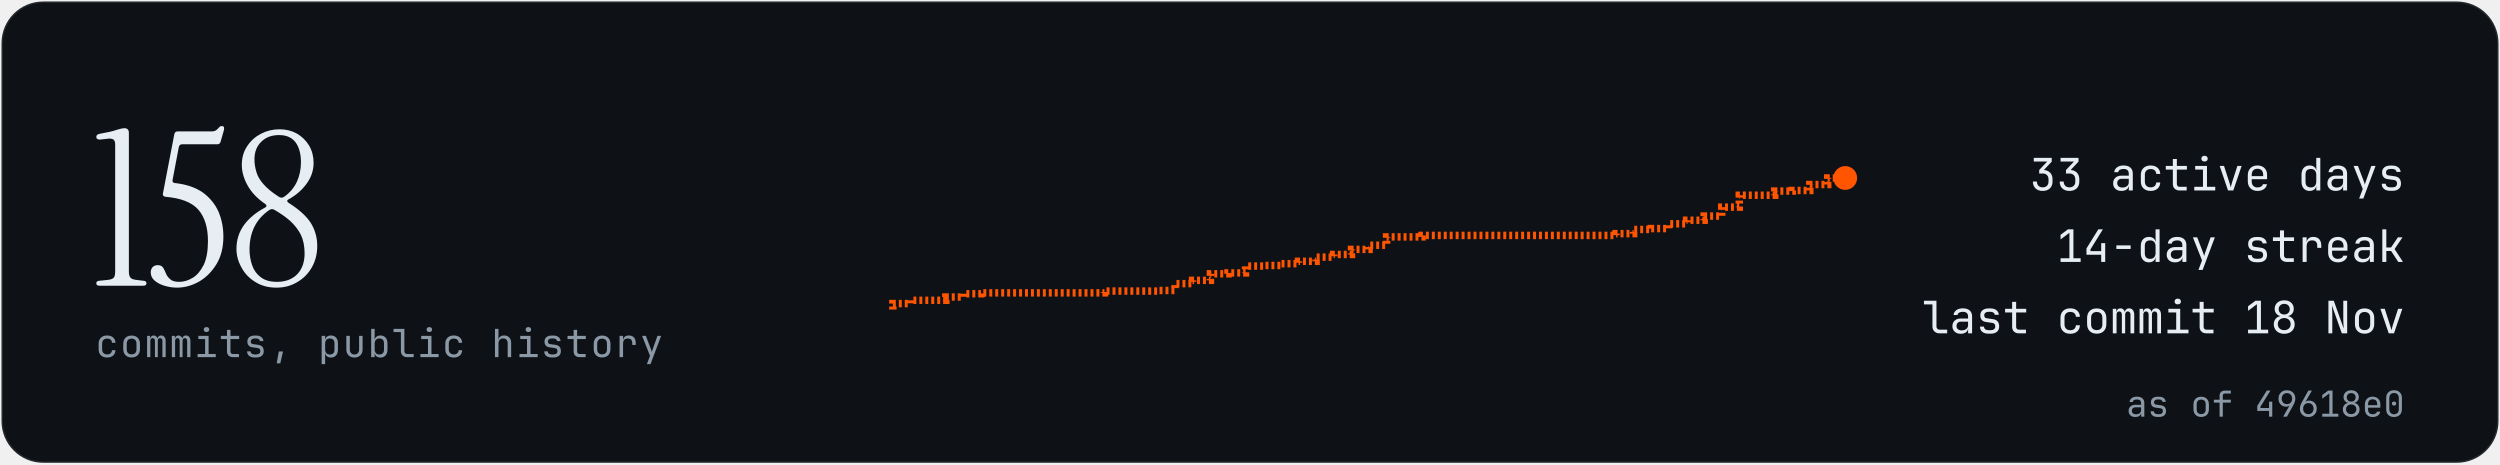
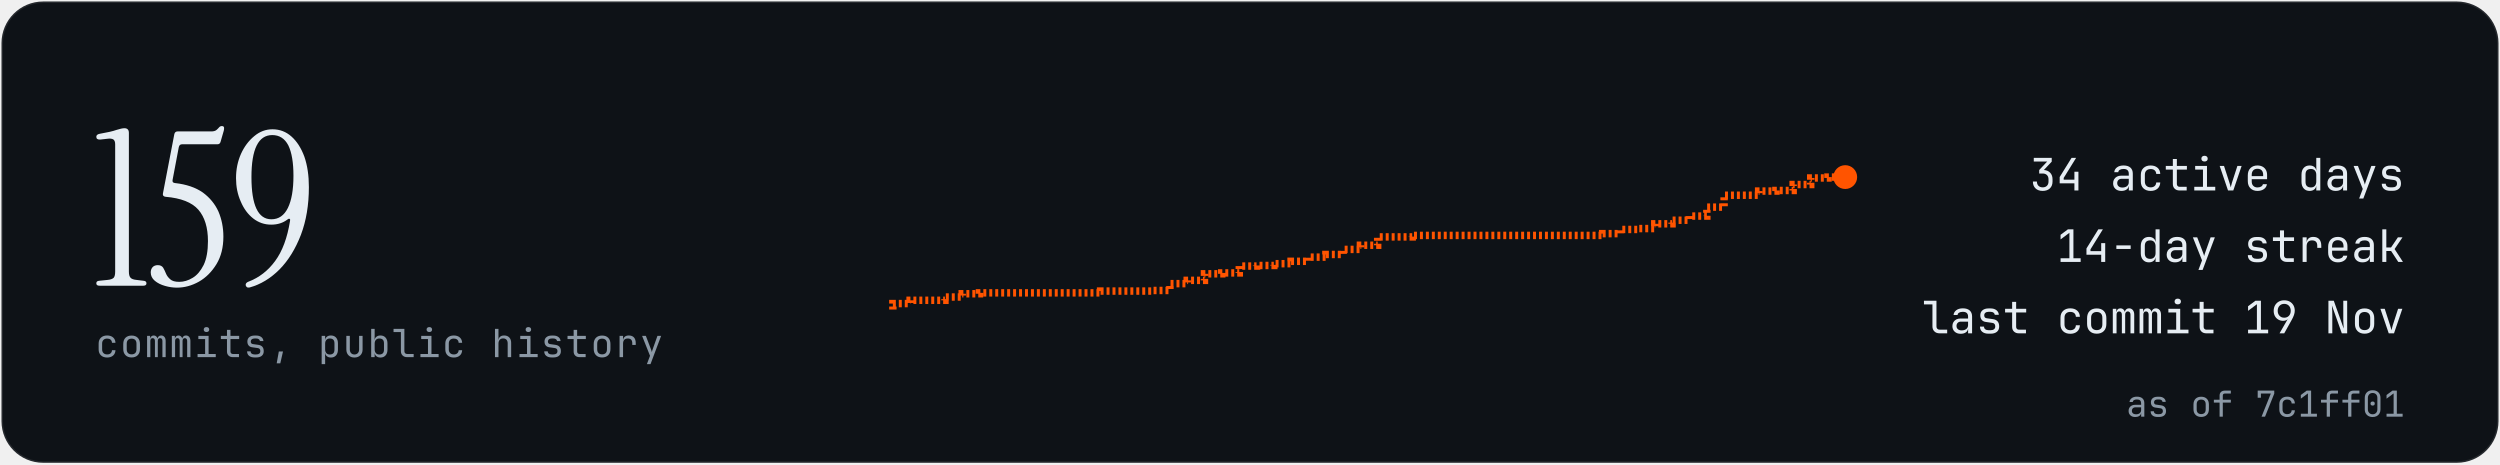
<svg xmlns="http://www.w3.org/2000/svg" viewBox="0 0 840 156" width="840" height="156" role="img" aria-labelledby="cg-title cg-desc">
  <style>.cg-stair{animation:cg-draw 1.6s cubic-bezier(.3,.8,.3,1) both}.cg-bar{transform-box:fill-box;transform-origin:center bottom;animation:cg-rise .4s ease-out both}.cg-flag{animation:cg-fade .4s ease-out 1.6s both}.cg-now-ring{transform-box:fill-box;transform-origin:center;animation:cg-pulse 3.2s ease-out infinite}@keyframes cg-draw{from{stroke-dashoffset:1}to{stroke-dashoffset:0}}@keyframes cg-rise{from{transform:scaleY(0)}to{transform:scaleY(1)}}@keyframes cg-fade{from{opacity:0}to{opacity:1}}@keyframes cg-pulse{from{opacity:.5;transform:scale(1)}to{opacity:0;transform:scale(2.6)}}@media (prefers-reduced-motion:reduce){.cg-stair,.cg-bar,.cg-flag,.cg-now-ring{animation:none}}</style>
  <defs>
    <path id="m44" d="M210 160l 55-306 108 0-70 306-93 0z" />
    <path id="m45" d="M140-290l 0-80 320 0 0 80-320 0z" />
    <path id="m48" d="M300 10q-101 0-160-59-60-58-60-156l 0-320q 0-98 60-157 59-58 160-58 101 0 161 58 59 59 59 157l 0 320q 0 65-27 113-27 49-76 75-50 27-117 27zM300-67q 60 0 97-39 36-38 36-99l 0-320q 0-61-36-100-37-38-97-38-60 0-96 38-37 39-37 100l 0 320q 0 61 37 99 36 39 96 39zM300-310q-27 0-43-15-17-15-17-43 0-27 17-42 16-14 43-14 27 0 44 14 16 15 16 42 0 28-16 43-17 15-44 15z" />
    <path id="m49" d="M90 0l 0-82 198 0 0-570-198 148 0-103 165-123 123 0 0 648 162 0 0 82-450 0z" />
    <path id="m51" d="M289 10q-101 0-160-57-59-56-59-153l 90 0q 0 60 35 95 35 35 95 35 60 0 95-35 35-35 35-95l 0-50q 0-60-35-95-35-35-95-35l-79 0 0-78 179-190-300 0 0-82 402 0 0 84-176 187q 90 7 142 62 52 56 52 147l 0 50q 0 97-59 153-60 57-162 57z" />
    <path id="m52" d="M400 0l 0-160-330 0 0-141 266-429 102 0-278 449 0 39 240 0 0-178 90 0 0 420-90 0z" />
-     <path id="m54" d="M301 10q-70 0-123-30-54-29-84-82-30-52-30-121 0-48 18-99 18-50 49-105l 169-303 100 0-180 313 3 2q 13-17 39-26 26-9 57-9 65 0 114 28 48 29 76 79 27 50 27 116 0 70-30 123-30 54-82 84-53 30-123 30zM300-70q 65 0 106-43 40-43 40-112 0-69-40-112-41-43-106-43-65 0-105 43-41 43-41 112 0 69 41 112 40 43 105 43z" />
-     <path id="m56" d="M300 10q-69 0-122-27-53-27-82-76-30-48-30-111 0-69 40-119 39-50 105-61l 0-3q-57-13-91-58-34-44-34-102 0-57 27-101 27-43 76-68 48-24 111-24 64 0 112 24 48 25 75 68 27 44 27 101 0 58-34 102-34 45-91 58l 0 3q 66 11 106 61 39 50 39 119 0 63-29 111-30 49-82 76-53 27-123 27zM300-422q 56 0 90-33 34-33 34-86 0-53-34-86-34-33-90-33-55 0-89 33-35 33-35 86 0 53 35 86 34 33 89 33zM300-71q 64 0 104-38 40-37 40-97 0-61-40-99-40-37-104-37-64 0-104 37-40 38-40 99 0 60 40 97 40 38 104 38z" />
+     <path id="m55" d="M190 0l 260-648-278 0 0 118-90 0 0-200 464 0 0 84-258 646-98 0z" />
    <path id="m57" d="M195 0l 180-313-3-2q-10 16-37 25-27 10-59 10-63 0-110-29-48-28-75-78-27-50-27-116 0-71 30-124 30-53 83-83 53-30 122-30 71 0 124 29 53 30 83 82 30 53 30 122 0 48-18 98-18 51-49 106l-169 303-105 0zM300-350q 65 0 106-43 40-43 40-112 0-69-40-112-41-43-106-43-65 0-105 43-41 43-41 112 0 69 41 112 40 43 105 43z" />
    <path id="m78" d="M90 0l 0-730 120 0 223 625q-2-25-4-62-3-36-4-77-2-40-2-76l 0-410 87 0 0 730-120 0-222-625q 2 24 4 60 2 37 4 77 1 41 1 78l 0 410-87 0z" />
    <path id="m97" d="M252 10q-85 0-135-48-50-47-50-124 0-51 23-89 23-38 64-60 41-21 94-21l 170 0 0-43q 0-107-117-107-52 0-84 19-32 19-34 53l-90 0q 5-65 61-108 55-42 147-42 100 0 154 48 53 48 53 134l 0 378-89 0 0-100-2 0q-8 51-51 80-43 30-114 30zM274-66q 66 0 105-32 39-32 39-87l 0-77-160 0q-44 0-71 26-28 27-28 71 0 46 31 72 30 27 84 27z" />
    <path id="m98" d="M332 10q-62 0-102-31-40-30-47-84l-1 0 0 105-90 0 0-730 90 0 0 160-2 125 1 0q 8-53 49-84 40-31 102-31 83 0 132 55 49 55 49 150l 0 161q 0 94-49 149-49 55-132 55zM302-68q 57 0 89-30 32-30 32-97l 0-160q 0-68-32-98-32-29-89-29-55 0-87 35-33 35-33 97l 0 150q 0 62 33 97 32 35 87 35z" />
    <path id="m99" d="M308 10q-100 0-160-56-60-56-60-154l 0-150q 0-98 60-154 60-56 160-56 95 0 154 51 58 51 61 139l-90 0q-3-53-36-82-33-28-89-28-59 0-94 33-36 34-36 96l 0 151q 0 62 36 96 35 34 94 34 56 0 89-29 33-29 36-81l 90 0q-3 88-61 139-59 51-154 51z" />
    <path id="m100" d="M268 10q-82 0-131-55-50-55-50-149l 0-161q 0-95 49-150 49-55 132-55 62 0 103 31 40 31 48 84l 1 0-2-125 0-160 90 0 0 730-90 0 0-105-1 0q-7 54-47 84-40 31-102 31zM298-68q 56 0 88-35 32-35 32-97l 0-150q 0-62-32-97-32-35-88-35-57 0-89 29-32 30-32 98l 0 160q 0 67 32 97 32 30 89 30z" />
    <path id="m101" d="M300 10q-97 0-156-59-60-58-60-161l 0-130q 0-103 60-162 59-58 156-58 65 0 114 26 48 26 75 73 27 47 27 111l 0 98-344 0 0 52q 0 61 35 96 35 36 93 36 50 0 83-20 32-19 39-52l 90 0q-9 69-67 109-58 41-145 41zM172-322l 256 0 0-28q 0-65-33-101-34-35-95-35-61 0-94 35-34 36-34 101l 0 28z" />
    <path id="m102" d="M215 0l 0-393-160 0 0-82 160 0 0-115q 0-65 41-103 41-37 113-37l 161 0 0 82-161 0q-64 0-64 58l 0 115 225 0 0 82-225 0 0 393-90 0z" />
    <path id="m104" d="M92 0l 0-730 90 0 0 285 1 0q 7-55 45-85 38-30 101-30 83 0 132 51 49 51 49 139l 0 370-90 0 0-355q 0-62-31-96-32-33-86-33-56 0-88 35-33 35-33 99l 0 350-90 0z" />
    <path id="m105" d="M85 0l 0-82 195 0 0-386-175 0 0-82 265 0 0 468 185 0 0 82-470 0zM315-649q-33 0-52-17-19-17-19-46 0-30 19-48 19-17 52-17 33 0 52 17 19 18 19 48 0 29-19 46-19 17-52 17z" />
    <path id="m107" d="M97 0l 0-730 90 0 0 407 105 0 154-227 103 0-177 262 187 288-105 0-160-245-107 0 0 245-90 0z" />
    <path id="m108" d="M380 0q-73 0-116-43-44-42-44-112l 0-493-190 0 0-82 280 0 0 575q 0 34 19 53 19 20 51 20l 170 0 0 82-170 0z" />
    <path id="m109" d="M60 0l 0-550 78 0 0 73 2 0q 5-37 30-60 24-23 62-23 36 0 61 21 25 21 36 57l 1 0q 7-36 32-57 24-21 62-21 53 0 85 39 31 40 31 103l 0 418-84 0 0-419q 0-33-16-53-16-19-44-19-27 0-43 19-16 19-16 52l 0 420-74 0 0-419q 0-33-16-53-16-19-43-19-28 0-44 19-16 19-16 52l 0 420-84 0z" />
    <path id="m111" d="M300 8q-99 0-157-58-59-58-59-162l 0-126q 0-105 58-163 58-57 158-57 100 0 158 57 58 58 58 163l 0 126q 0 104-58 162-59 58-158 58zM300-72q 59 0 93-33 33-33 33-97l 0-146q 0-64-33-97-34-33-93-33-58 0-92 33-34 33-34 97l 0 146q 0 64 34 97 34 33 92 33z" />
    <path id="m112" d="M92 180l 0-730 90 0 0 105 1 0q 7-54 47-85 40-30 102-30 83 0 132 54 49 55 49 150l 0 161q 0 95-49 150-49 55-132 55-62 0-102-31-40-31-47-84l-3 0 2 125 0 160-90 0zM302-68q 57 0 89-30 32-30 32-97l 0-160q 0-68-32-98-32-29-89-29-55 0-87 35-33 35-33 97l 0 150q 0 62 33 97 32 35 87 35z" />
    <path id="m114" d="M112 0l 0-550 90 0 0 105 2 0q 7-53 45-84 38-31 102-31 86 0 133 51 46 52 46 147l 0 47-90 0 0-47q 0-120-117-120-59 0-90 34-31 34-31 98l 0 350-90 0z" />
    <path id="m115" d="M278 8q-92 0-142-42-51-41-51-117l 90 0q 0 38 27 59 27 22 76 22l 44 0q 50 0 78-22 27-22 27-62 0-71-65-80l-152-22q-56-8-87-47-31-38-31-101 0-72 50-113 49-41 136-41l 44 0q 80 0 131 39 50 40 54 104l-91 0q-2-29-27-48-26-19-67-19l-44 0q-46 0-72 21-26 21-26 57 0 58 53 66l 142 20q 140 20 140 164 0 77-50 119-51 43-143 43l-44 0z" />
    <path id="m116" d="M355 0q-68 0-109-40-41-39-41-105l 0-323-158 0 0-82 158 0 0-155 90 0 0 155 225 0 0 82-225 0 0 323q 0 28 17 45 16 18 43 18l 160 0 0 82-160 0z" />
    <path id="m117" d="M299 10q-95 0-152-57-57-56-57-153l 0-350 90 0 0 350q 0 60 32 95 32 36 87 36 56 0 89-36 32-35 32-95l 0-350 90 0 0 350q 0 97-58 153-58 57-153 57z" />
    <path id="m118" d="M241 0l-187-550 97 0 120 370q 11 33 19 63 8 31 12 48 5-17 12-48 7-30 17-63l 120-370 95 0-187 550-118 0z" />
    <path id="m121" d="M178 180l 81-214-205-516 97 0 130 340q 8 20 15 42 7 22 10 38 3-16 10-38 7-22 14-42l 121-340 95 0-274 730-94 0z" />
    <path id="d49" d="M20 0q-15 0-15-11 0-11 13-12l 39-4q 21-2 29-10 7-8 7-29l 0-594q 0-17-9-23-10-5-25-3l-36 4q-18 1-18-13 0-11 16-14 53-9 78-18 25-8 37-8 21 0 21 22l 0 647q 0 21 8 29 7 8 28 10l 33 4q 13 1 13 12 0 11-15 11l-204 0z" />
    <path id="d53" d="M132 9q-27 0-55-8-29-8-48-24-19-16-19-39 0-15 9-25 9-9 24-9 17 0 25 12 7 12 13 27 6 15 20 27 13 12 42 12 32 0 63-19 30-18 51-60 20-42 20-111 0-95-45-147-45-51-153-60-15-2-12-16l 53-276q 3-13 15-13l 157 0q 17 0 25-7 7-6 12-12 5-6 13-6 8 0 10 6 1 7-1 15l-15 52q-3 12-15 12l-165 0q-12 0-15 13l-29 153q-3 14 12 15 79 9 129 44 49 36 73 89 23 54 23 117 0 75-32 128-33 54-82 82-50 28-103 28z" />
-     <path id="d56" d="M215 9q-58 0-100-27-42-26-64-68-23-41-23-86 0-62 35-111 35-48 99-82 6-3 6-8 0-4-5-8-56-38-83-87-27-48-27-96 0-50 25-87 24-37 64-58 40-21 87-21 45 0 81 20 36 21 57 56 21 36 21 81 0 52-32 96-32 45-85 74-6 3-6 7 0 5 6 9 73 46 104 94 30 49 30 107 0 56-25 100-25 44-68 69-43 26-97 26zM226-415q 13 9 26-1 38-27 58-69 19-42 19-91 0-58-25-93-26-34-77-34-52 0-83 31-32 31-32 82 0 30 9 59 8 29 33 57 25 29 72 59zM217-18q 60 0 95-36 34-36 34-97 0-51-18-88-19-36-50-64-31-27-71-50-13-9-26 0-92 63-92 184 0 38 12 73 12 35 40 56 28 22 76 22z" />
+     <path id="d57" d="M90 8q-10 2-14-2-5-4-5-10 0-9 11-14 77-29 127-98 50-68 69-186 2-8-2-10-4-2-10 3-31 24-76 24-47 0-84-29-37-29-58-79-22-49-22-109 0-61 23-113 23-51 62-83 38-32 85-32 51 0 89 34 38 34 60 94 21 61 21 142 0 124-37 222-38 99-100 162-63 63-139 84zM98-507q 0 197 93 197 51 0 77-53 26-53 26-150 0-93-24-142-25-48-75-48-97 0-97 196z" />
  </defs>
  <rect x="0.5" y="0.5" width="839" height="155" rx="14" fill="#0E1217" stroke="#FFFFFF" stroke-width="1" stroke-opacity="0.1" />
-   <g class="cg-text-group" data-name="commit-total" data-font="display" data-size="72" fill="#E6EDF3" data-bbox="32.4 42.4 74.2 54.3">
-     <g class="cg-run" data-bbox="32.4 42.4 74.2 54.3" transform="translate(32 96)scale(0.072)">
+   <g class="cg-text-group" data-name="commit-total" data-font="display" data-size="72" fill="#E6EDF3" data-bbox="32.4 42.4 71.4 54.4">
+     <g class="cg-run" data-bbox="32.4 42.4 71.4 54.4" transform="translate(32 96)scale(0.072)">
      <g fill="#E6EDF3">
        <use href="#d49" />
        <use href="#d53" x="249" />
-         <use href="#d56" x="631" />
+         <use href="#d57" x="631" />
      </g>
    </g>
  </g>
  <g class="cg-text-group" data-name="commit-caption" data-font="mono" data-size="13" fill="#8B98A5" data-bbox="33.1 109.9 189 12.4">
    <g class="cg-run" data-bbox="33.1 109.9 189 12.4" transform="translate(32 120)scale(0.013)">
      <g fill="#8B98A5">
        <use href="#m99" />
        <use href="#m111" x="640" />
        <use href="#m109" x="1280" />
        <use href="#m109" x="1920" />
        <use href="#m105" x="2560" />
        <use href="#m116" x="3200" />
        <use href="#m115" x="3840" />
        <use href="#m44" x="4480" />
        <use href="#m112" x="5760" />
        <use href="#m117" x="6400" />
        <use href="#m98" x="7040" />
        <use href="#m108" x="7680" />
        <use href="#m105" x="8320" />
        <use href="#m99" x="8960" />
        <use href="#m104" x="10240" />
        <use href="#m105" x="10880" />
        <use href="#m115" x="11520" />
        <use href="#m116" x="12160" />
        <use href="#m111" x="12800" />
        <use href="#m114" x="13440" />
        <use href="#m121" x="14080" />
      </g>
    </g>
  </g>
  <g class="cg-text-group" data-name="stats" data-font="mono" data-size="15" fill="#E6EDF3" data-bbox="646.5 52.3 160.9 59.8">
    <g class="cg-run" data-bbox="683.1 52.3 123.7 14.4" transform="translate(682 64)scale(0.015)">
      <g fill="#E6EDF3">
        <use href="#m51" />
-         <use href="#m51" x="600" />
+         <use href="#m52" x="600" />
        <use href="#m97" x="1800" />
        <use href="#m99" x="2400" />
        <use href="#m116" x="3000" />
        <use href="#m105" x="3600" />
        <use href="#m118" x="4200" />
        <use href="#m101" x="4800" />
        <use href="#m100" x="6000" />
        <use href="#m97" x="6600" />
        <use href="#m121" x="7200" />
        <use href="#m115" x="7800" />
      </g>
    </g>
    <g class="cg-run" data-bbox="692.4 77.1 115 13.7" transform="translate(691 88)scale(0.015)">
      <g fill="#E6EDF3">
        <use href="#m49" />
        <use href="#m52" x="600" />
        <use href="#m45" x="1200" />
        <use href="#m100" x="1800" />
        <use href="#m97" x="2400" />
        <use href="#m121" x="3000" />
        <use href="#m115" x="4200" />
        <use href="#m116" x="4800" />
        <use href="#m114" x="5400" />
        <use href="#m101" x="6000" />
        <use href="#m97" x="6600" />
        <use href="#m107" x="7200" />
      </g>
    </g>
    <g class="cg-run" data-bbox="646.5 100.3 160.7 11.8" transform="translate(646 112)scale(0.015)">
      <g fill="#E6EDF3">
        <use href="#m108" />
        <use href="#m97" x="600" />
        <use href="#m115" x="1200" />
        <use href="#m116" x="1800" />
        <use href="#m99" x="3000" />
        <use href="#m111" x="3600" />
        <use href="#m109" x="4200" />
        <use href="#m109" x="4800" />
        <use href="#m105" x="5400" />
        <use href="#m116" x="6000" />
        <use href="#m49" x="7200" />
-         <use href="#m56" x="7800" />
+         <use href="#m57" x="7800" />
        <use href="#m78" x="9000" />
        <use href="#m111" x="9600" />
        <use href="#m118" x="10200" />
      </g>
    </g>
  </g>
-   <path d="M300 104L300 104L300 102L305.9 102L305.9 102L305.9 100.9L311.9 100.9L317.8 100.9L317.8 100.9L317.8 99.8L323.7 99.8L323.7 99.8L323.7 98.7L329.6 98.7L329.6 98.7L329.6 98.4L335.6 98.4L341.5 98.4L347.4 98.4L353.3 98.4L359.3 98.4L365.2 98.4L371.1 98.4L371.1 98.4L371.1 97.8L377 97.8L383 97.8L388.9 97.8L388.9 97.8L388.9 97.6L394.8 97.6L394.8 97.6L394.8 95.3L400.7 95.3L400.7 95.3L400.7 94.2L406.7 94.2L406.7 94.2L406.7 92L412.6 92L412.6 92L412.6 91.7L418.5 91.7L418.5 91.7L418.5 89.4L424.4 89.4L424.4 89.4L424.4 89.2L430.4 89.2L430.4 89.2L430.4 88.6L436.3 88.6L436.3 88.6L436.3 87.8L442.2 87.8L442.2 87.8L442.2 86.4L448.1 86.4L448.1 86.4L448.1 85.5L454.1 85.5L454.1 85.5L454.1 83.8L460 83.8L460 83.8L460 82.4L465.9 82.4L465.9 82.4L465.9 79.6L471.9 79.6L477.8 79.6L477.8 79.6L477.8 79.1L483.7 79.1L489.6 79.1L495.6 79.1L501.5 79.1L507.4 79.1L513.3 79.1L519.3 79.1L525.2 79.1L531.1 79.1L537 79.1L543 79.1L543 79.1L543 78.5L548.9 78.5L548.9 78.5L548.9 77.1L554.8 77.1L554.8 77.1L554.8 76.8L560.7 76.8L560.7 76.8L560.7 75.2L566.7 75.2L566.7 75.2L566.7 74L572.6 74L572.6 74L572.6 72.6L578.5 72.6L578.5 72.6L578.5 69.6L584.4 69.6L584.4 69.6L584.4 65.6L590.4 65.6L596.3 65.6L596.3 65.6L596.3 64.2L602.2 64.2L602.2 64.2L602.2 64L608.1 64L608.1 64L608.1 62L614.1 62L614.1 62L614.1 59.8L620 59.8" fill="none" stroke="#FF5400" stroke-width="2.5" class="cg-stair" pathLength="1" stroke-dasharray="1" stroke-dashoffset="0" />
-   <circle class="dm dm-now-dot" cx="620" cy="59.8" r="3.5" fill="#FF5400" stroke="#FF5400" stroke-width="1" />
-   <g class="cg-text-group" data-name="stamp" data-font="mono" data-size="12" fill="#8B98A5" data-bbox="715.2 131.1 91.8 9">
-     <g class="cg-run" data-bbox="715.2 131.1 91.8 9" transform="translate(714.4 140)scale(0.012)">
+   <path d="M300 104L300 104L300 102L305.8 102L305.8 102L305.8 100.9L311.6 100.9L317.5 100.9L317.5 100.9L317.5 99.8L323.3 99.8L323.3 99.8L323.3 98.7L329.1 98.7L329.1 98.7L329.1 98.4L334.9 98.4L340.7 98.4L346.5 98.4L352.4 98.4L358.2 98.4L364 98.4L369.8 98.4L369.8 98.4L369.8 97.8L375.6 97.8L381.5 97.8L387.3 97.8L387.3 97.8L387.3 97.6L393.1 97.6L393.1 97.6L393.1 95.3L398.9 95.3L398.9 95.3L398.9 94.2L404.7 94.2L404.7 94.2L404.7 92L410.5 92L410.5 92L410.5 91.7L416.4 91.7L416.4 91.7L416.4 89.4L422.2 89.4L422.2 89.4L422.2 89.2L428 89.2L428 89.2L428 88.6L433.8 88.6L433.8 88.6L433.8 87.8L439.6 87.8L439.6 87.8L439.6 86.4L445.5 86.4L445.5 86.4L445.5 85.5L451.3 85.5L451.3 85.5L451.3 83.8L457.1 83.8L457.1 83.8L457.1 82.4L462.9 82.4L462.9 82.4L462.9 79.6L468.7 79.6L474.5 79.6L474.5 79.6L474.5 79.1L480.4 79.1L486.2 79.1L492 79.1L497.8 79.1L503.6 79.1L509.5 79.1L515.3 79.1L521.1 79.1L526.9 79.1L532.7 79.1L538.5 79.1L538.5 79.1L538.5 78.5L544.4 78.5L544.4 78.5L544.4 77.1L550.2 77.1L550.2 77.1L550.2 76.8L556 76.8L556 76.8L556 75.2L561.8 75.2L561.8 75.2L561.8 74L567.6 74L567.6 74L567.6 72.6L573.5 72.6L573.5 72.6L573.5 69.6L579.3 69.6L579.3 69.6L579.3 65.6L585.1 65.6L590.9 65.6L590.9 65.6L590.9 64.2L596.7 64.2L596.7 64.2L596.7 64L602.5 64L602.5 64L602.5 62L608.4 62L608.4 62L608.4 59.8L614.2 59.8L614.2 59.8L614.2 59.5L620 59.5" fill="none" stroke="#FF5400" stroke-width="2.5" class="cg-stair" pathLength="1" stroke-dasharray="1" stroke-dashoffset="0" />
+   <circle class="dm dm-now-dot" cx="620" cy="59.5" r="3.5" fill="#FF5400" stroke="#FF5400" stroke-width="1" />
+   <g class="cg-text-group" data-name="stamp" data-font="mono" data-size="12" fill="#8B98A5" data-bbox="715.2 131.1 92.1 9">
+     <g class="cg-run" data-bbox="715.2 131.1 92.1 9" transform="translate(714.4 140)scale(0.012)">
      <g fill="#8B98A5">
        <use href="#m97" />
        <use href="#m115" x="600" />
        <use href="#m111" x="1800" />
        <use href="#m102" x="2400" />
-         <use href="#m52" x="3600" />
-         <use href="#m57" x="4200" />
-         <use href="#m54" x="4800" />
-         <use href="#m49" x="5400" />
-         <use href="#m56" x="6000" />
-         <use href="#m101" x="6600" />
-         <use href="#m48" x="7200" />
+         <use href="#m55" x="3600" />
+         <use href="#m99" x="4200" />
+         <use href="#m49" x="4800" />
+         <use href="#m102" x="5400" />
+         <use href="#m102" x="6000" />
+         <use href="#m48" x="6600" />
+         <use href="#m49" x="7200" />
      </g>
    </g>
  </g>
</svg>
